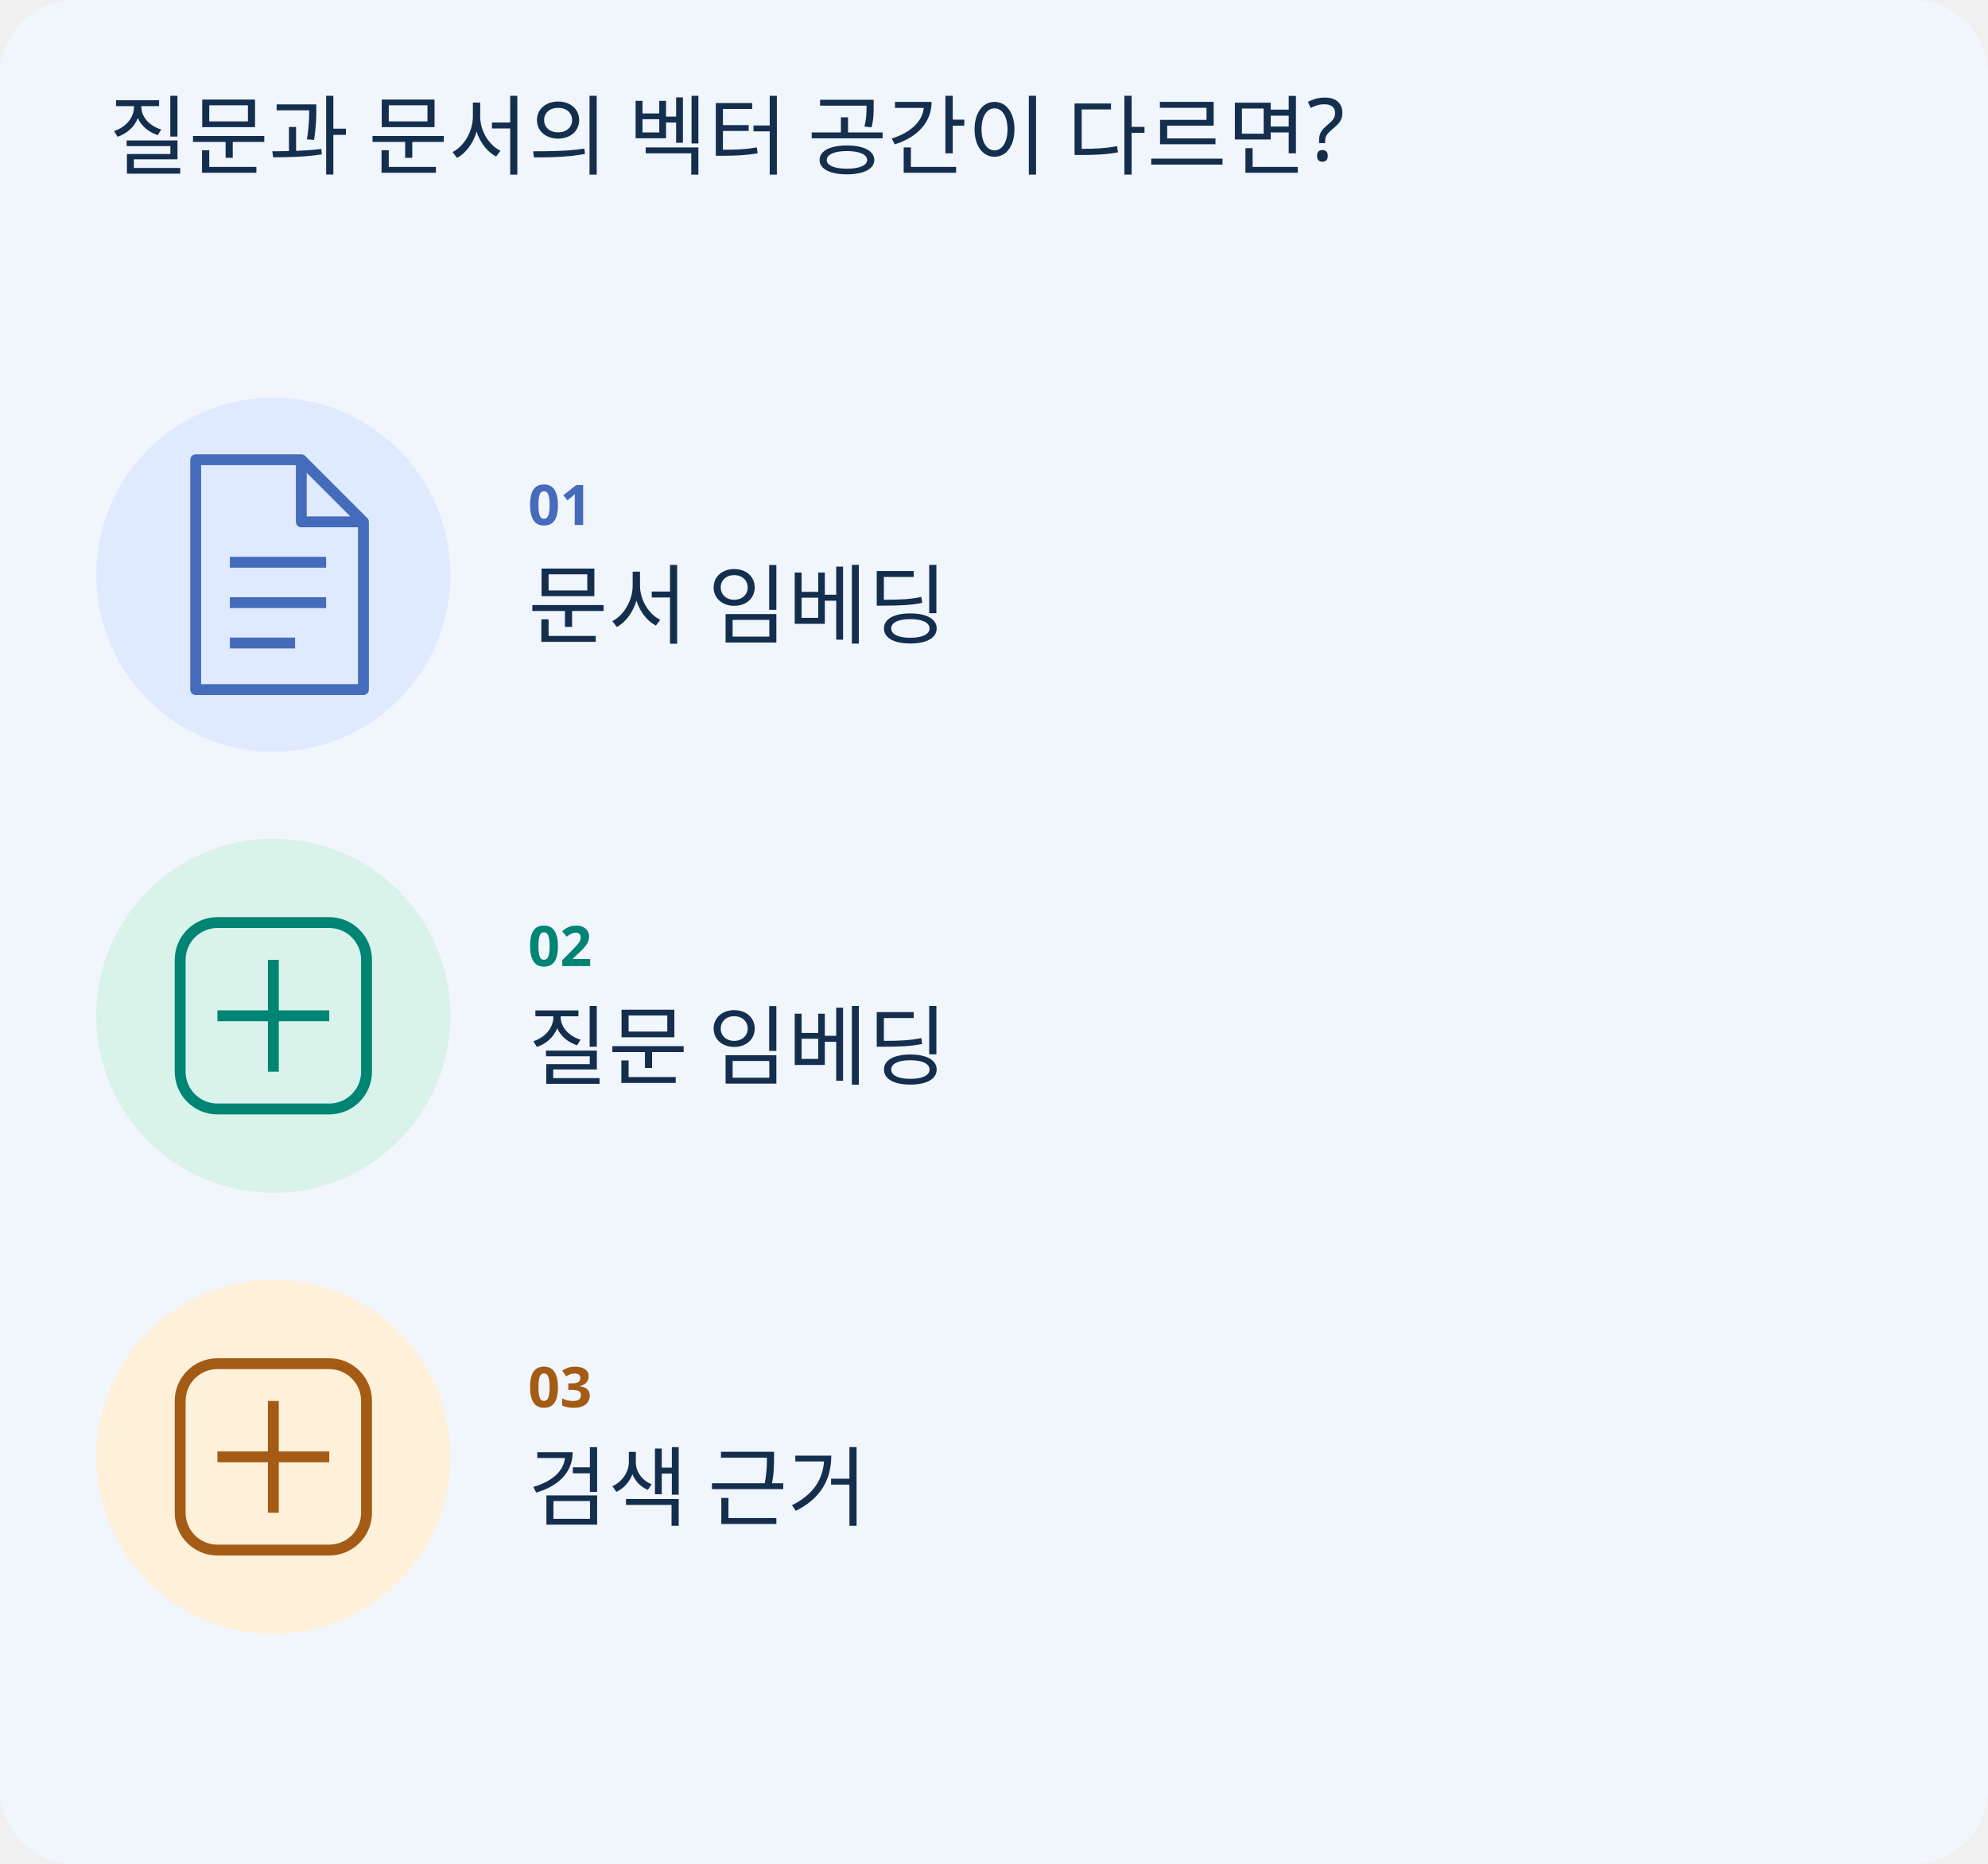
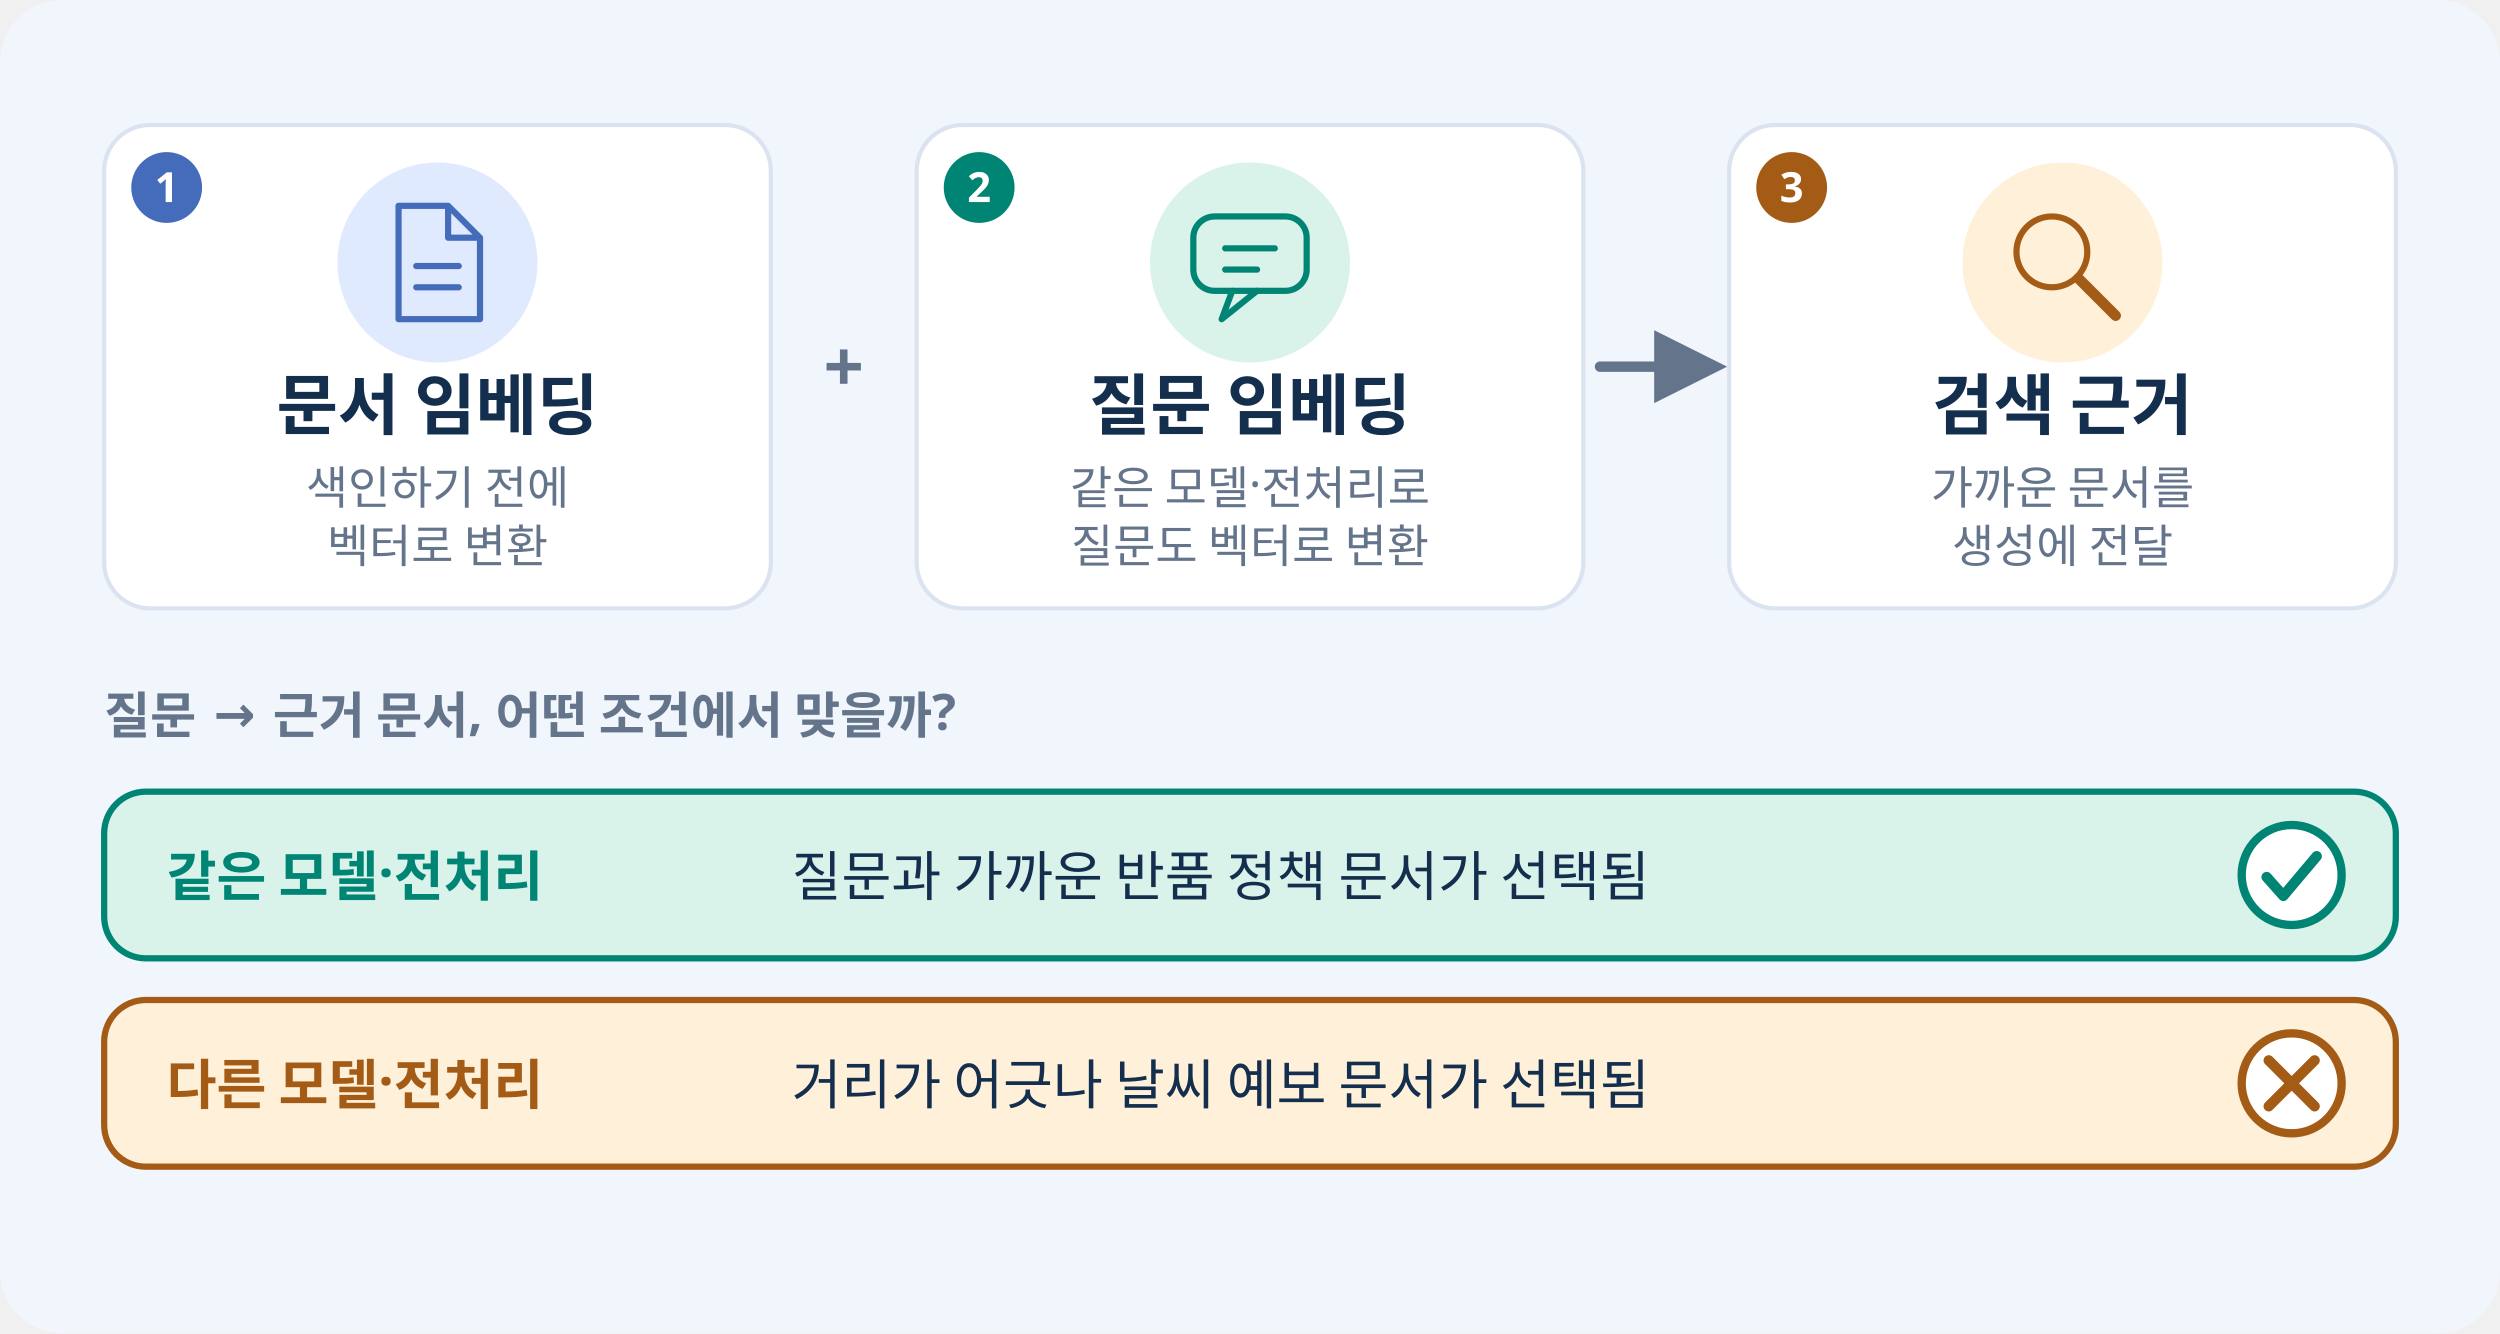
- <svg xmlns="http://www.w3.org/2000/svg" width="640" height="600" viewBox="0 0 640 600" role="img" aria-labelledby="title">
-   <rect width="100%" height="100%" rx="24" fill="#f1f5fc" />
+ <svg xmlns="http://www.w3.org/2000/svg" width="1200" height="640" viewBox="0 0 1200 640" role="img" aria-labelledby="title">
+   <defs>
+     <marker id="ah" viewBox="0 0 10 10" refX="8" refY="5" markerWidth="7" markerHeight="7" orient="auto-start-reverse">
+       <path d="M0 0L10 5L0 10z" fill="#64748b" />
+     </marker>
+   </defs>
+   <rect width="100%" height="100%" rx="30" fill="#f1f5fc" />
  <g font-family="system-ui, sans-serif">
-     <text x="35" y="54" font-size="28" fill="#142e4e">질문과 문서의 벡터 공간이 다르면?</text>
-     <circle cx="88" cy="185" r="57" fill="#e0eafe" />
-     <g transform="translate(88 185)" fill="none" stroke="#456bbb" stroke-width="3.5" stroke-linejoin="round">
-       <path d="M-25 -37H9L29 -17V37H-25Z" />
-       <path d="M9 -37V-17H29M-14 -4H17M-14 9H17M-14 22H7" />
+     <rect x="50" y="60" width="320" height="232" rx="22" fill="#fff" stroke="#dbe3f0" stroke-width="2" />
+     <circle cx="210.0" cy="126" r="48" fill="#e0eafe" />
+     <g transform="translate(210.0 126) scale(0.85)">
+       <g fill="none" stroke="#456bbb" stroke-width="3.5" stroke-linejoin="round" stroke-linecap="round">
+         <path d="M-22 -32H6L24 -14V32H-22Z M6 -32V-14H24M-12 2H12M-12 14H12" />
+       </g>
    </g>
-     <text x="170" y="169" font-size="18" fill="#456bbb" font-weight="700">01</text>
-     <text x="170" y="205" font-size="28" fill="#142e4e" font-weight="400">문서 임베딩</text>
-     <circle cx="88" cy="327" r="57" fill="#d9f2ea" />
-     <g transform="translate(88 327)" fill="none" stroke="#008474" stroke-width="3.5" stroke-linejoin="round">
-       <rect x="-30" y="-30" width="60" height="60" rx="12" />
-       <path d="M-18 0H18M0 -18V18" />
+     <circle cx="80" cy="90" r="17" fill="#456bbb" />
+     <text x="80" y="97" font-size="20" fill="#fff" font-weight="700" text-anchor="middle">1</text>
+     <text x="210.0" y="206" font-size="32" fill="#142e4e" font-weight="700" text-anchor="middle">문서 임베딩</text>
+     <text x="210.0" y="242" font-size="22" fill="#64748b" font-weight="400" text-anchor="middle">색인하기 전에</text>
+     <text x="210.0" y="270" font-size="22" fill="#64748b" font-weight="400" text-anchor="middle">벡터로 변환</text>
+     <rect x="440" y="60" width="320" height="232" rx="22" fill="#fff" stroke="#dbe3f0" stroke-width="2" />
+     <circle cx="600.0" cy="126" r="48" fill="#d9f2ea" />
+     <g transform="translate(600.0 126) scale(0.85)">
+       <g fill="none" stroke="#008474" stroke-width="3.5" stroke-linejoin="round" stroke-linecap="round">
+         <rect x="-32" y="-26" width="64" height="42" rx="12" />
+         <path d="M-10 16L-16 32L4 16M-14 -8H14M-14 4H4" />
+       </g>
    </g>
-     <text x="170" y="311" font-size="18" fill="#008474" font-weight="700">02</text>
-     <text x="170" y="347" font-size="28" fill="#142e4e" font-weight="400">질문 임베딩</text>
-     <circle cx="88" cy="469" r="57" fill="#fff0d9" />
-     <g transform="translate(88 469)" fill="none" stroke="#a35b16" stroke-width="3.5" stroke-linejoin="round">
-       <rect x="-30" y="-30" width="60" height="60" rx="12" />
-       <path d="M-18 0H18M0 -18V18" />
+     <circle cx="470" cy="90" r="17" fill="#008474" />
+     <text x="470" y="97" font-size="20" fill="#fff" font-weight="700" text-anchor="middle">2</text>
+     <text x="600.0" y="206" font-size="32" fill="#142e4e" font-weight="700" text-anchor="middle">질문 임베딩</text>
+     <text x="600.0" y="242" font-size="22" fill="#64748b" font-weight="400" text-anchor="middle">같은 모델·전처리로</text>
+     <text x="600.0" y="270" font-size="22" fill="#64748b" font-weight="400" text-anchor="middle">질문도 벡터로 변환</text>
+     <rect x="830" y="60" width="320" height="232" rx="22" fill="#fff" stroke="#dbe3f0" stroke-width="2" />
+     <circle cx="990.0" cy="126" r="48" fill="#fff0d9" />
+     <g transform="translate(990.0 126) scale(0.85)">
+       <g fill="none" stroke="#a35b16" stroke-width="3.5" stroke-linejoin="round" stroke-linecap="round">
+         <circle cx="-6" cy="-6" r="20" />
+         <path d="M9 9L30 30" stroke-width="6" />
+       </g>
    </g>
-     <text x="170" y="453" font-size="18" fill="#a35b16" font-weight="700">03</text>
-     <text x="170" y="489" font-size="28" fill="#142e4e" font-weight="400">검색 근거</text>
+     <circle cx="860" cy="90" r="17" fill="#a35b16" />
+     <text x="860" y="97" font-size="20" fill="#fff" font-weight="700" text-anchor="middle">3</text>
+     <text x="990.0" y="206" font-size="32" fill="#142e4e" font-weight="700" text-anchor="middle">검색 근거</text>
+     <text x="990.0" y="242" font-size="22" fill="#64748b" font-weight="400" text-anchor="middle">가까운 문서를</text>
+     <text x="990.0" y="270" font-size="22" fill="#64748b" font-weight="400" text-anchor="middle">생성에 전달</text>
+     <text x="405.0" y="188.0" font-size="34" fill="#64748b" font-weight="700" text-anchor="middle">+</text>
+     <path d="M768 176.0L822 176.0" stroke="#64748b" stroke-width="5" fill="none" stroke-linecap="round" marker-end="url(#ah)" />
+     <text x="50" y="352" font-size="24" fill="#64748b" font-weight="700" text-anchor="start">질문 → 근거 문서, 어떤 조건에서 맞을까?</text>
+     <rect x="50" y="380" width="1100" height="80" rx="20" fill="#d9f2ea" stroke="#008474" stroke-width="3" />
+     <text x="80" y="430" font-size="26" fill="#008474" font-weight="700" text-anchor="start">같은 모델·전처리</text>
+     <text x="380" y="430" font-size="26" fill="#142e4e" font-weight="400" text-anchor="start">질문과 가까운 반품 정책 문서가 선택됨</text>
+     <circle cx="1100" cy="420" r="24" fill="#fff" stroke="#008474" stroke-width="4" />
+     <path d="M1088 421L1096 430L1112 411" stroke="#008474" stroke-width="5" fill="none" stroke-linecap="round" stroke-linejoin="round" />
+     <rect x="50" y="480" width="1100" height="80" rx="20" fill="#fff0d9" stroke="#a35b16" stroke-width="3" />
+     <text x="80" y="530" font-size="26" fill="#a35b16" font-weight="700" text-anchor="start">다른 모델·전처리</text>
+     <text x="380" y="530" font-size="26" fill="#142e4e" font-weight="400" text-anchor="start">거리가 어긋나 날씨 예보 문서가 선택됨</text>
+     <circle cx="1100" cy="520" r="24" fill="#fff" stroke="#a35b16" stroke-width="4" />
+     <path d="M1089 509L1111 531M1111 509L1089 531" stroke="#a35b16" stroke-width="5" stroke-linecap="round" />
  </g>
</svg>
